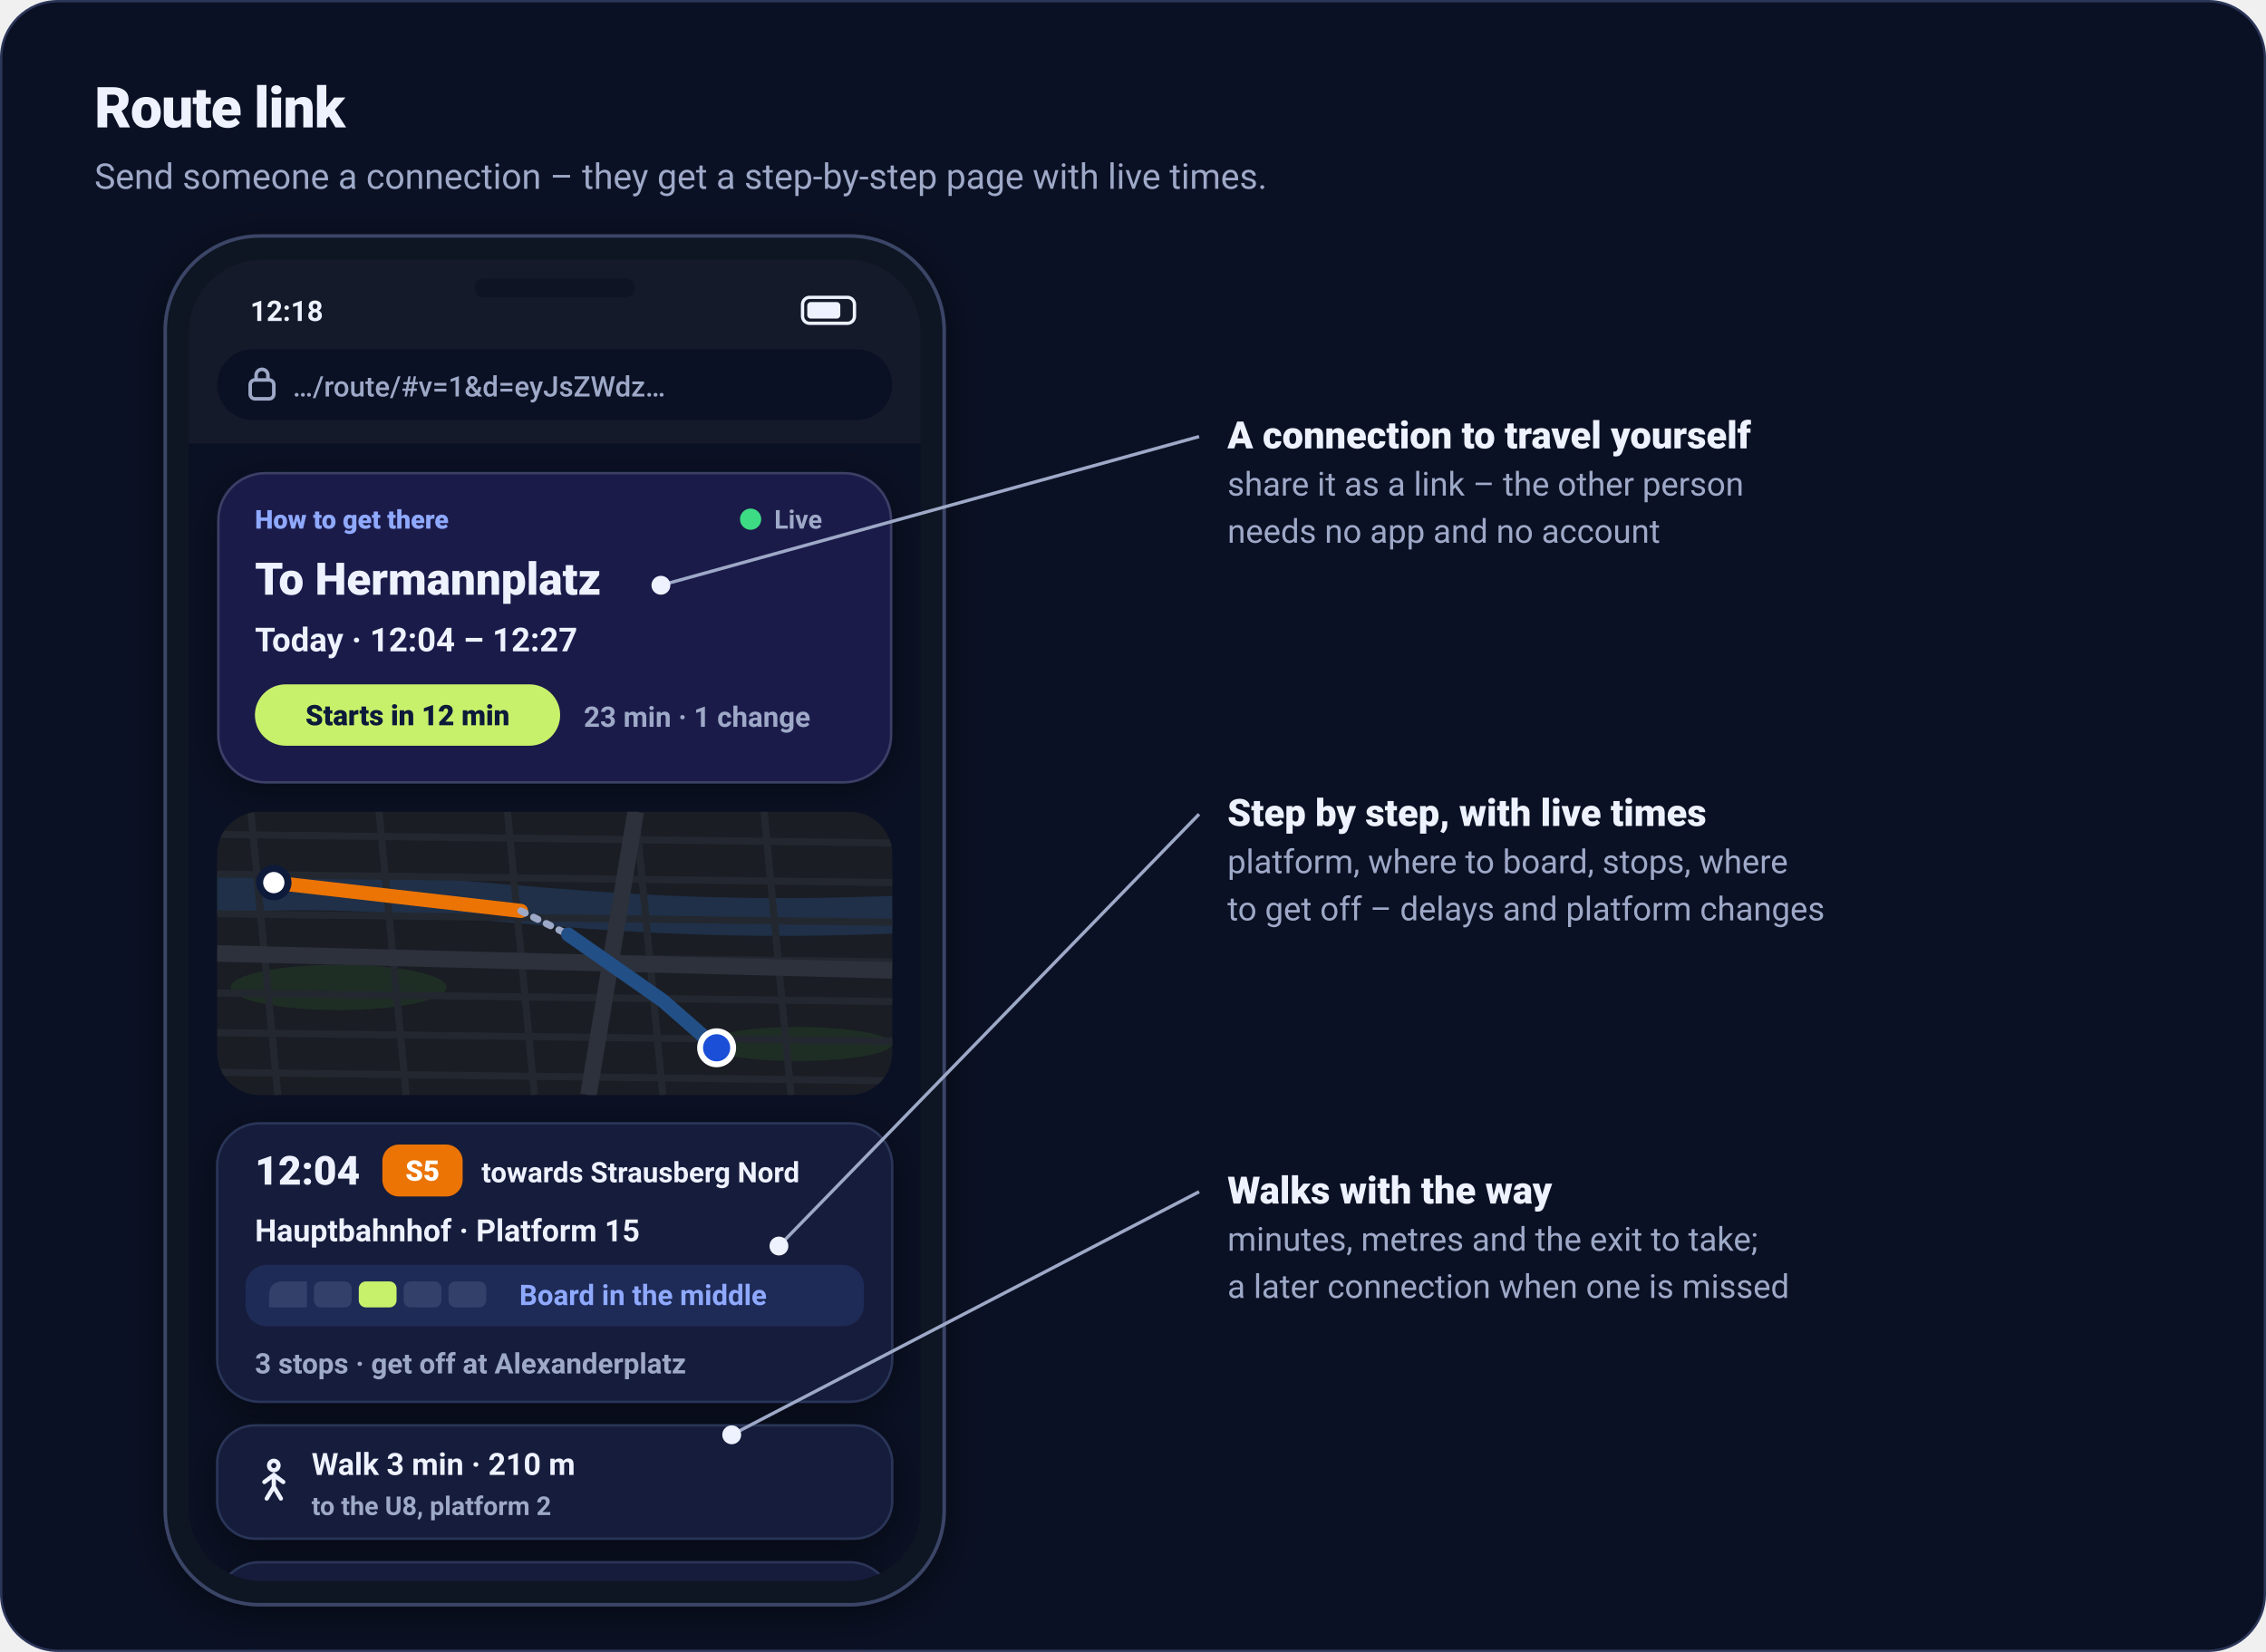
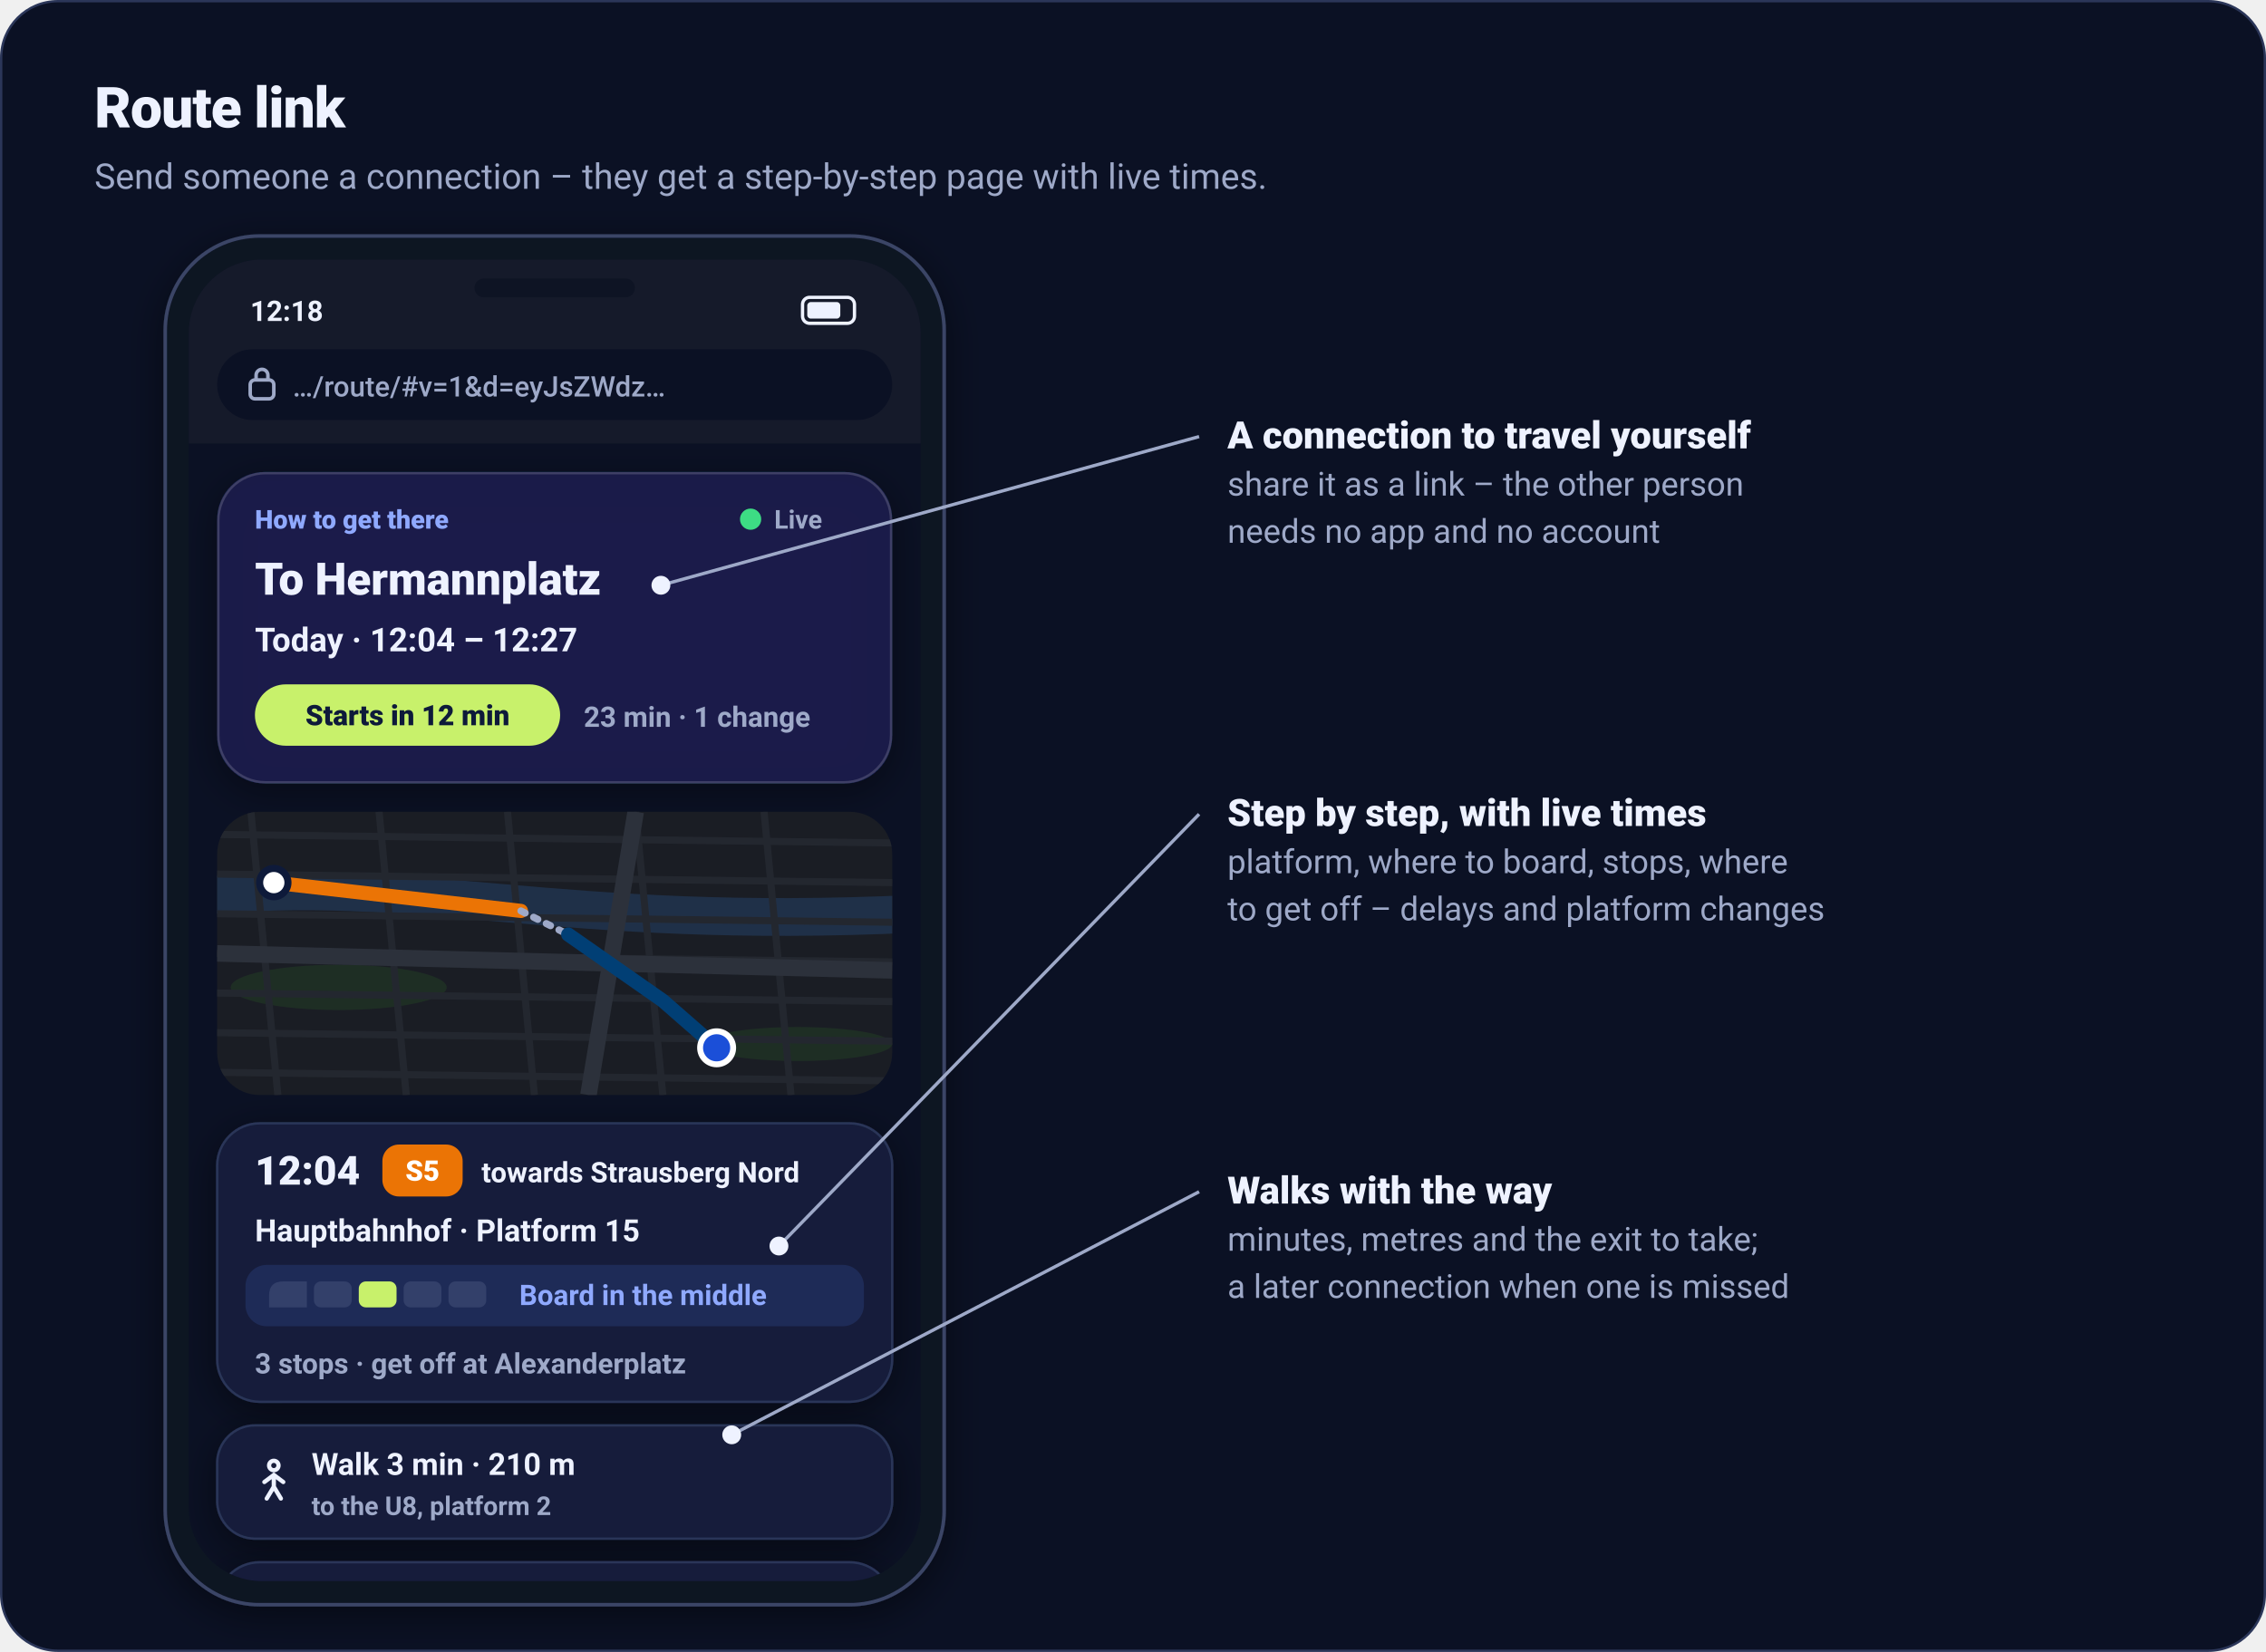
<svg xmlns="http://www.w3.org/2000/svg" viewBox="0 0 960 700" width="960" height="700" role="img" aria-label="Route link">
  <style>text{font-family:system-ui,-apple-system,'Segoe UI',Roboto,'Helvetica Neue',Arial,sans-serif}</style>
  <defs>
    <filter id="sh" x="-25%" y="-25%" width="150%" height="170%">
      <feGaussianBlur in="SourceAlpha" stdDeviation="8" />
      <feOffset dy="4" result="b" />
      <feFlood flood-color="#000000" flood-opacity="0.45" />
      <feComposite in2="b" operator="in" />
      <feMerge>
        <feMergeNode />
        <feMergeNode in="SourceGraphic" />
      </feMerge>
    </filter>
  </defs>
  <rect x="0.5" y="0.5" width="959" height="699" rx="24" fill="#0B1124" stroke="#2B3659" />
  <text x="40" y="54" font-size="24" fill="#EEF2FF" font-weight="800" letter-spacing="-0.4">Route link</text>
  <text x="40" y="80" font-size="15" fill="#9EA9C8">Send someone a connection – they get a step-by-step page with live times.</text>
  <rect x="70" y="100" width="330" height="580" rx="40" fill="#0E1424" filter="url(#sh)" stroke="#3A4566" stroke-width="1.5" />
  <clipPath id="ph2">
    <rect x="80" y="110" width="310" height="560" rx="31" />
  </clipPath>
  <g clip-path="url(#ph2)">
    <rect x="80" y="110" width="310" height="560" rx="0" fill="#0B1124" />
    <rect x="80" y="110" width="310" height="78" rx="0" fill="#151A2A" />
    <text x="106" y="136" font-size="12" fill="#EEF2FF" font-weight="700">12:18</text>
    <rect x="340" y="126" width="22" height="11" rx="3" fill="none" stroke="#EEF2FF" stroke-width="1.4" />
    <rect x="342" y="128" width="14" height="7" rx="1.5" fill="#EEF2FF" />
    <rect x="92" y="148" width="286" height="30" rx="15" fill="#0B1124" />
    <g transform="translate(106 156)" fill="none" stroke="#9EA9C8" stroke-width="1.5">
      <rect x="0" y="5" width="10" height="8" rx="2" />
      <path d="M2.5 5V3a2.5 2.5 0 0 1 5 0V5" />
    </g>
    <text x="124" y="168" font-size="12" fill="#9EA9C8" font-weight="500">…/route/#v=1&amp;d=eyJsZWdz…</text>
    <g transform="translate(0 0)">
      <rect x="80" y="188" width="310" height="482" rx="0" fill="#0B1124" />
      <rect x="92" y="200" width="286" height="132" rx="20" fill="#1A2550" fill-opacity="0.86" filter="url(#sh)" />
      <rect x="92.5" y="200.5" width="285" height="131" rx="20" fill="none" stroke="#FFFFFF" stroke-opacity="0.16" />
      <text x="108" y="224" font-size="11" fill="#8FA9FF" font-weight="800">How to get there</text>
      <circle cx="318" cy="220" r="4.5" fill="#3DDC84" />
      <text x="328" y="224" font-size="11" fill="#9EA9C8" font-weight="700">Live</text>
      <text x="108" y="252" font-size="19" fill="#EEF2FF" font-weight="800">To Hermannplatz</text>
      <text x="108" y="276" font-size="14" fill="#EEF2FF" font-weight="700">Today · 12:04 – 12:27</text>
      <rect x="108" y="290" width="129.308" height="26" rx="13" fill="#C8F16B" />
      <text x="172.654" y="307.32" font-size="12" fill="#0E1A3A" font-weight="800" text-anchor="middle">Starts in 12 min</text>
      <text x="247.308" y="308" font-size="12" fill="#9EA9C8" font-weight="600">23 min · 1 change</text>
      <clipPath id="rmap">
        <rect x="92" y="344" width="286" height="120" rx="18" />
      </clipPath>
      <g clip-path="url(#rmap)">
        <rect x="92" y="344" width="286" height="120" rx="0" fill="#1A1D24" />
        <path d="M82 380.0C177.8 370.4 235.0 394.4 388 387.2" stroke="#1F3048" stroke-width="16" fill="none" />
        <ellipse cx="143.48" cy="418.4" rx="45.76" ry="9.6" fill="#1E2E24" />
        <ellipse cx="337.96" cy="442.4" rx="40.04" ry="7.2" fill="#1E2E24" />
        <path d="M92 353.6L378 357.2" stroke="#23272F" stroke-width="3" />
        <path d="M92 370.4L378 374.0" stroke="#23272F" stroke-width="3" />
        <path d="M92 387.2L378 390.8" stroke="#23272F" stroke-width="3" />
        <path d="M92 404.0L378 407.6" stroke="#23272F" stroke-width="3" />
        <path d="M92 420.8L378 424.4" stroke="#23272F" stroke-width="3" />
        <path d="M92 437.6L378 441.2" stroke="#23272F" stroke-width="3" />
        <path d="M92 454.4L378 458.0" stroke="#23272F" stroke-width="3" />
        <path d="M106.3 344L117.7 464" stroke="#23272F" stroke-width="3" />
        <path d="M160.6 344L172.1 464" stroke="#23272F" stroke-width="3" />
        <path d="M215.0 344L226.4 464" stroke="#23272F" stroke-width="3" />
        <path d="M269.3 344L280.8 464" stroke="#23272F" stroke-width="3" />
        <path d="M323.7 344L335.1 464" stroke="#23272F" stroke-width="3" />
        <path d="M378.0 344L389.4 464" stroke="#23272F" stroke-width="3" />
        <path d="M92 404.0L378 411.2" stroke="#2C313B" stroke-width="7" />
        <path d="M269.32 344L249.3 464" stroke="#2C313B" stroke-width="7" />
        <path d="M116 374L220.7 386" stroke="#EB7405" stroke-width="6" stroke-linecap="round" />
        <path d="M220.7 386L240.72 396" stroke="#9EA9C8" stroke-width="3" stroke-dasharray="2 4" stroke-linecap="round" />
-         <path d="M240.72 396L280.76 424L303.64 444" stroke="#224F86" stroke-width="6" stroke-linecap="round" stroke-linejoin="round" fill="none" />
+         <path d="M240.72 396L280.76 424L303.64 444" stroke="#013F75" stroke-width="6" stroke-linecap="round" stroke-linejoin="round" fill="none" />
        <circle cx="116" cy="374" r="6" fill="#FFFFFF" stroke="#0E1A3A" stroke-width="3" />
        <circle cx="303.6" cy="444" r="7" fill="#1B4FD8" stroke="#FFFFFF" stroke-width="2.5" />
      </g>
      <rect x="92" y="476" width="286" height="118" rx="18" fill="#151E3B" stroke="#2B3659" filter="url(#sh)" />
      <text x="108" y="502" font-size="17" fill="#EEF2FF" font-weight="800">12:04</text>
      <rect x="162" y="485" width="34" height="22" rx="7" fill="#EB7405" />
      <text x="179" y="500.32" font-size="12" fill="#FFFFFF" font-weight="800" text-anchor="middle">S5</text>
      <text x="204" y="501" font-size="12" fill="#EEF2FF" font-weight="600">towards Strausberg Nord</text>
      <text x="108" y="526" font-size="13" fill="#EEF2FF" font-weight="700">Hauptbahnhof · Platform 15</text>
      <rect x="104" y="536" width="262" height="26" rx="9" fill="#1E2B57" />
      <path d="M120 543H130V554H114V549Q114 543 120 543Z" fill="#33406A" />
      <rect x="133" y="543" width="16" height="11" rx="3" fill="#33406A" />
      <rect x="152" y="543" width="16" height="11" rx="3" fill="#C8F16B" />
      <rect x="171" y="543" width="16" height="11" rx="3" fill="#33406A" />
      <rect x="190" y="543" width="16" height="11" rx="3" fill="#33406A" />
      <text x="220" y="553" font-size="12" fill="#8FA9FF" font-weight="700">Board in the middle</text>
      <text x="108" y="582" font-size="12" fill="#9EA9C8" font-weight="600">3 stops · get off at Alexanderplatz</text>
      <rect x="92" y="604" width="286" height="48" rx="16" fill="#151E3B" stroke="#2B3659" filter="url(#sh)" />
      <g transform="translate(110 619) scale(1)" fill="none" stroke="#EEF2FF" stroke-width="1.8" stroke-linecap="round">
        <circle cx="6" cy="2" r="2" />
        <path d="M6 6V11L3 16M6 11L9 16M2 9L6 6L10 9" />
      </g>
      <text x="132" y="625" font-size="13" fill="#EEF2FF" font-weight="700">Walk 3 min · 210 m</text>
      <text x="132" y="642" font-size="11" fill="#9EA9C8" font-weight="600">to the U8, platform 2</text>
      <rect x="92" y="662" width="286" height="80" rx="18" fill="#151E3B" stroke="#2B3659" filter="url(#sh)" />
      <text x="108" y="688" font-size="17" fill="#EEF2FF" font-weight="800">12:18</text>
-       <rect x="162" y="671" width="34" height="22" rx="7" fill="#224F86" />
+       <rect x="162" y="671" width="34" height="22" rx="7" fill="#013F75" />
      <text x="179" y="686.32" font-size="12" fill="#FFFFFF" font-weight="800" text-anchor="middle">U8</text>
      <text x="204" y="687" font-size="12" fill="#EEF2FF" font-weight="600">towards Hermannstr.</text>
      <text x="108" y="712" font-size="12" fill="#9EA9C8" font-weight="600">6 stops · get off at Hermannplatz</text>
    </g>
  </g>
  <rect x="201" y="118" width="68" height="8" rx="4" fill="#0E1424" />
  <path d="M280 248L508 185" stroke="#9EA9C8" stroke-width="1.4" />
  <circle cx="280" cy="248" r="4" fill="#EEF2FF" />
  <text x="520" y="190" font-size="16" fill="#EEF2FF" font-weight="800">A connection to travel yourself</text>
  <text x="520" y="210" font-size="14" fill="#9EA9C8">share it as a link – the other person</text>
  <text x="520" y="230" font-size="14" fill="#9EA9C8">needs no app and no account</text>
  <path d="M330 528L508 345" stroke="#9EA9C8" stroke-width="1.4" />
  <circle cx="330" cy="528" r="4" fill="#EEF2FF" />
  <text x="520" y="350" font-size="16" fill="#EEF2FF" font-weight="800">Step by step, with live times</text>
  <text x="520" y="370" font-size="14" fill="#9EA9C8">platform, where to board, stops, where</text>
  <text x="520" y="390" font-size="14" fill="#9EA9C8">to get off – delays and platform changes</text>
  <path d="M310 608L508 505" stroke="#9EA9C8" stroke-width="1.4" />
  <circle cx="310" cy="608" r="4" fill="#EEF2FF" />
  <text x="520" y="510" font-size="16" fill="#EEF2FF" font-weight="800">Walks with the way</text>
  <text x="520" y="530" font-size="14" fill="#9EA9C8">minutes, metres and the exit to take;</text>
  <text x="520" y="550" font-size="14" fill="#9EA9C8">a later connection when one is missed</text>
</svg>
